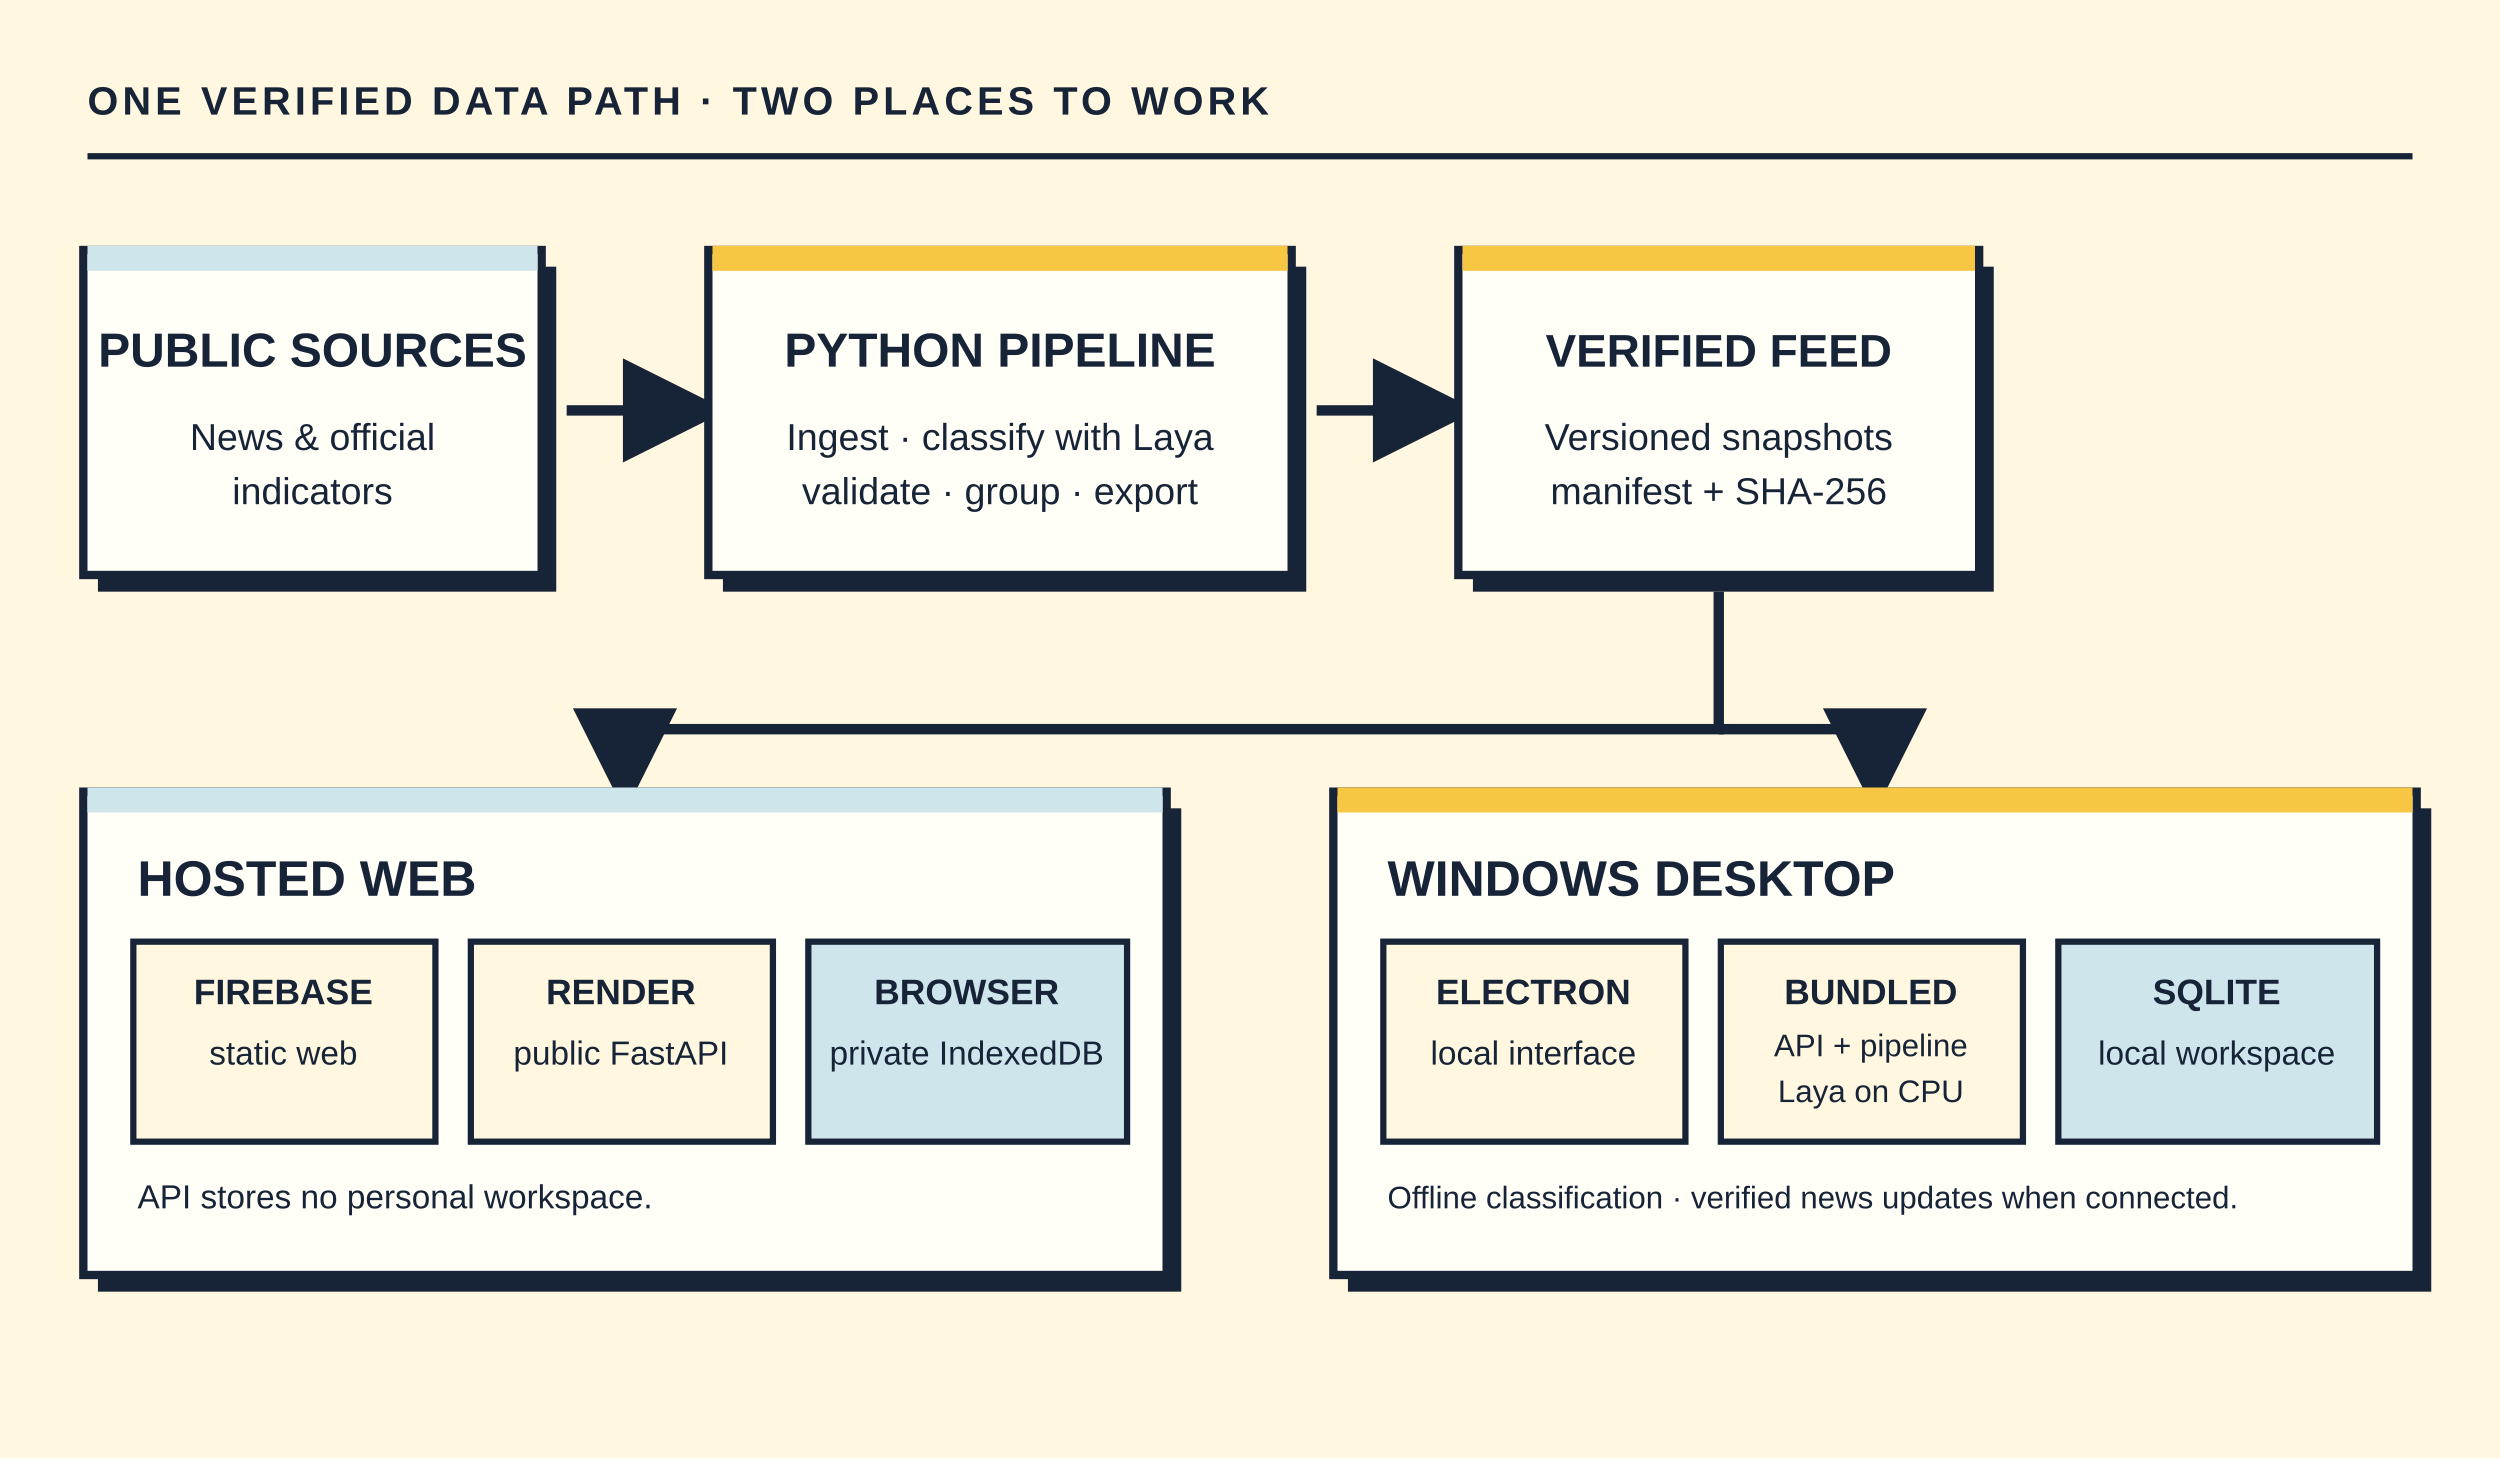
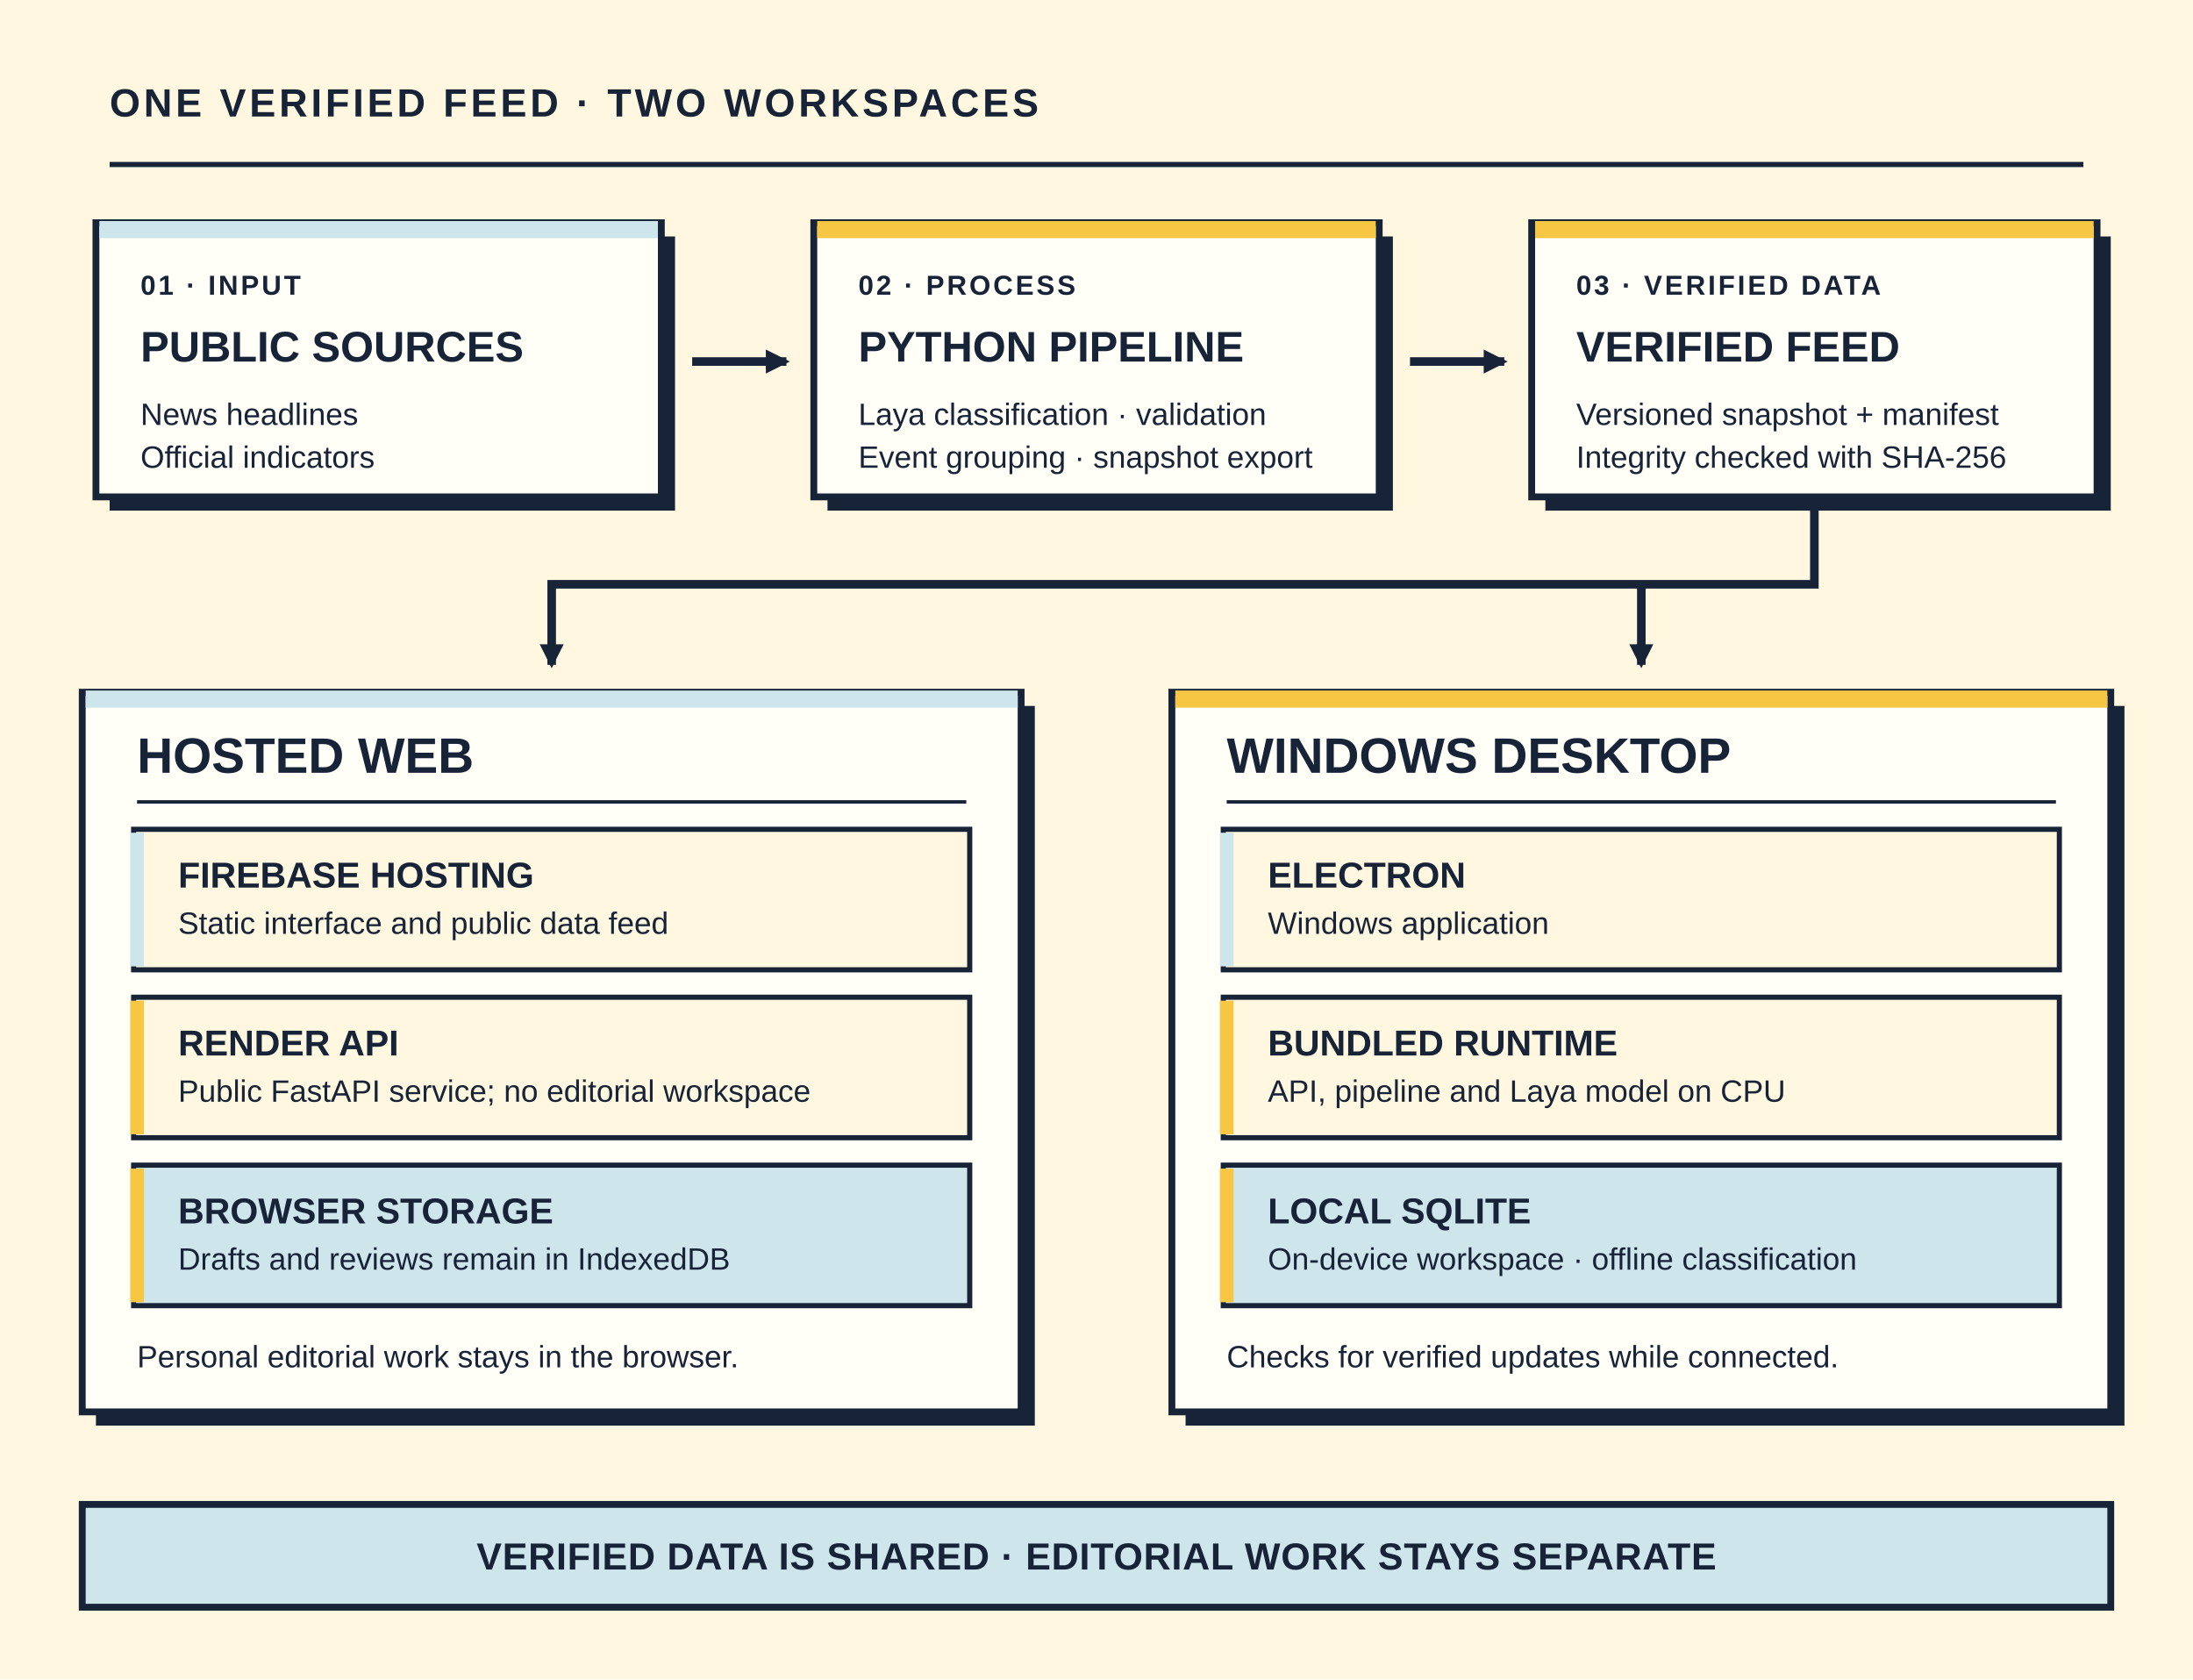
- <svg xmlns="http://www.w3.org/2000/svg" viewBox="0 0 1200 700" role="img" aria-labelledby="title desc">
+ <svg xmlns="http://www.w3.org/2000/svg" viewBox="0 0 1280 980" role="img" aria-labelledby="title desc">
  <defs>
-     <marker id="arrow" markerWidth="10" markerHeight="10" refX="8" refY="5" orient="auto">
-       <path d="M0 0 10 5 0 10Z" fill="#172337" />
+     <marker id="arrow" markerWidth="14" markerHeight="14" refX="12" refY="7" orient="auto" markerUnits="userSpaceOnUse">
+       <path d="M0 0 14 7 0 14Z" fill="#172337" />
    </marker>
  </defs>
-   <rect width="1200" height="700" fill="#FFF7DF" />
-   <text x="42" y="55" fill="#172337" font-family="Arial, sans-serif" font-size="19" font-weight="800" letter-spacing="2">ONE VERIFIED DATA PATH · TWO PLACES TO WORK</text>
-   <path d="M42 75H1158" stroke="#172337" stroke-width="3" />
-   <g font-family="Arial, sans-serif" fill="#172337">
+   <rect width="1280" height="980" fill="#FFF7DF" />
+   <text x="64" y="68" fill="#172337" font-family="Arial, Helvetica, sans-serif" font-size="23" font-weight="800" letter-spacing="2">ONE VERIFIED FEED · TWO WORKSPACES</text>
+   <path d="M64 96H1216" stroke="#172337" stroke-width="3" />
+   <g font-family="Arial, Helvetica, sans-serif" fill="#172337">
    <g>
-       <rect x="47" y="128" width="220" height="156" fill="#172337" />
-       <rect x="40" y="120" width="220" height="156" fill="#FFFEF7" stroke="#172337" stroke-width="4" />
-       <path d="M42 124H258" stroke="#CEE5EC" stroke-width="12" />
-       <text x="150" y="176" text-anchor="middle" font-size="23" font-weight="800">PUBLIC SOURCES</text>
-       <text x="150" y="216" text-anchor="middle" font-size="18">News &amp; official</text>
-       <text x="150" y="242" text-anchor="middle" font-size="18">indicators</text>
-     </g>
-     <path d="M272 197h67" fill="none" stroke="#172337" stroke-width="5" marker-end="url(#arrow)" />
-     <g>
-       <rect x="347" y="128" width="280" height="156" fill="#172337" />
-       <rect x="340" y="120" width="280" height="156" fill="#FFFEF7" stroke="#172337" stroke-width="4" />
-       <path d="M342 124H618" stroke="#F7C744" stroke-width="12" />
-       <text x="480" y="176" text-anchor="middle" font-size="23" font-weight="800">PYTHON PIPELINE</text>
-       <text x="480" y="216" text-anchor="middle" font-size="18">Ingest · classify with Laya</text>
-       <text x="480" y="242" text-anchor="middle" font-size="18">validate · group · export</text>
-     </g>
-     <path d="M632 197h67" fill="none" stroke="#172337" stroke-width="5" marker-end="url(#arrow)" />
-     <g>
-       <rect x="707" y="128" width="250" height="156" fill="#172337" />
-       <rect x="700" y="120" width="250" height="156" fill="#FFFEF7" stroke="#172337" stroke-width="4" />
-       <path d="M702 124H948" stroke="#F7C744" stroke-width="12" />
-       <text x="825" y="176" text-anchor="middle" font-size="22" font-weight="800">VERIFIED FEED</text>
-       <text x="825" y="216" text-anchor="middle" font-size="18">Versioned snapshots</text>
-       <text x="825" y="242" text-anchor="middle" font-size="18">manifest + SHA-256</text>
-     </g>
-     <path d="M825 284v66H300v30" fill="none" stroke="#172337" stroke-width="5" marker-end="url(#arrow)" />
-     <path d="M825 350h75v30" fill="none" stroke="#172337" stroke-width="5" marker-end="url(#arrow)" />
-     <g>
-       <rect x="47" y="388" width="520" height="232" fill="#172337" />
-       <rect x="40" y="380" width="520" height="232" fill="#FFFEF7" stroke="#172337" stroke-width="4" />
-       <path d="M42 384H558" stroke="#CEE5EC" stroke-width="12" />
-       <text x="66" y="430" font-size="24" font-weight="800">HOSTED WEB</text>
-       <g>
-         <rect x="64" y="452" width="145" height="96" fill="#FFF7DF" stroke="#172337" stroke-width="3" />
-         <text x="136" y="482" text-anchor="middle" font-size="17" font-weight="800">FIREBASE</text>
-         <text x="136" y="511" text-anchor="middle" font-size="16">static web</text>
-         <rect x="226" y="452" width="145" height="96" fill="#FFF7DF" stroke="#172337" stroke-width="3" />
-         <text x="298" y="482" text-anchor="middle" font-size="17" font-weight="800">RENDER</text>
-         <text x="298" y="511" text-anchor="middle" font-size="16">public FastAPI</text>
-         <rect x="388" y="452" width="153" height="96" fill="#CEE5EC" stroke="#172337" stroke-width="3" />
-         <text x="464" y="482" text-anchor="middle" font-size="17" font-weight="800">BROWSER</text>
-         <text x="464" y="511" text-anchor="middle" font-size="16">private IndexedDB</text>
-       </g>
-       <text x="66" y="580" font-size="16">API stores no personal workspace.</text>
+       <rect x="64" y="138" width="330" height="160" fill="#172337" />
+       <rect x="56" y="130" width="330" height="160" fill="#FFFEF7" stroke="#172337" stroke-width="4" />
+       <path d="M58 134H384" stroke="#CEE5EC" stroke-width="10" />
+       <text x="82" y="172" font-size="16" font-weight="800" letter-spacing="1.5">01 · INPUT</text>
+       <text x="82" y="211" font-size="25" font-weight="800">PUBLIC SOURCES</text>
+       <text x="82" y="248" font-size="18">News headlines</text>
+       <text x="82" y="273" font-size="18">Official indicators</text>
    </g>
    <g>
-       <rect x="647" y="388" width="520" height="232" fill="#172337" />
-       <rect x="640" y="380" width="520" height="232" fill="#FFFEF7" stroke="#172337" stroke-width="4" />
-       <path d="M642 384H1158" stroke="#F7C744" stroke-width="12" />
-       <text x="666" y="430" font-size="24" font-weight="800">WINDOWS DESKTOP</text>
+       <rect x="483" y="138" width="330" height="160" fill="#172337" />
+       <rect x="475" y="130" width="330" height="160" fill="#FFFEF7" stroke="#172337" stroke-width="4" />
+       <path d="M477 134H803" stroke="#F7C744" stroke-width="10" />
+       <text x="501" y="172" font-size="16" font-weight="800" letter-spacing="1.5">02 · PROCESS</text>
+       <text x="501" y="211" font-size="25" font-weight="800">PYTHON PIPELINE</text>
+       <text x="501" y="248" font-size="18">Laya classification · validation</text>
+       <text x="501" y="273" font-size="18">Event grouping · snapshot export</text>
+     </g>
+     <g>
+       <rect x="902" y="138" width="330" height="160" fill="#172337" />
+       <rect x="894" y="130" width="330" height="160" fill="#FFFEF7" stroke="#172337" stroke-width="4" />
+       <path d="M896 134H1222" stroke="#F7C744" stroke-width="10" />
+       <text x="920" y="172" font-size="16" font-weight="800" letter-spacing="1.5">03 · VERIFIED DATA</text>
+       <text x="920" y="211" font-size="25" font-weight="800">VERIFIED FEED</text>
+       <text x="920" y="248" font-size="18">Versioned snapshot + manifest</text>
+       <text x="920" y="273" font-size="18">Integrity checked with SHA-256</text>
+     </g>
+     <path d="M404 211H459" fill="none" stroke="#172337" stroke-width="5" marker-end="url(#arrow)" />
+     <path d="M823 211H878" fill="none" stroke="#172337" stroke-width="5" marker-end="url(#arrow)" />
+     <g fill="none" stroke="#172337" stroke-width="5">
+       <path d="M1059 290V341H322V388" marker-end="url(#arrow)" />
+       <path d="M958 341V388" marker-end="url(#arrow)" />
+     </g>
+     <g>
+       <rect x="56" y="412" width="548" height="420" fill="#172337" />
+       <rect x="48" y="404" width="548" height="420" fill="#FFFEF7" stroke="#172337" stroke-width="4" />
+       <path d="M50 408H594" stroke="#CEE5EC" stroke-width="10" />
+       <text x="80" y="451" font-size="29" font-weight="800">HOSTED WEB</text>
+       <path d="M80 468H564" stroke="#172337" stroke-width="2" />
      <g>
-         <rect x="664" y="452" width="145" height="96" fill="#FFF7DF" stroke="#172337" stroke-width="3" />
-         <text x="736" y="482" text-anchor="middle" font-size="17" font-weight="800">ELECTRON</text>
-         <text x="736" y="511" text-anchor="middle" font-size="16">local interface</text>
-         <rect x="826" y="452" width="145" height="96" fill="#FFF7DF" stroke="#172337" stroke-width="3" />
-         <text x="898" y="482" text-anchor="middle" font-size="17" font-weight="800">BUNDLED</text>
-         <text x="898" y="507" text-anchor="middle" font-size="15">API + pipeline</text>
-         <text x="898" y="529" text-anchor="middle" font-size="15">Laya on CPU</text>
-         <rect x="988" y="452" width="153" height="96" fill="#CEE5EC" stroke="#172337" stroke-width="3" />
-         <text x="1064" y="482" text-anchor="middle" font-size="17" font-weight="800">SQLITE</text>
-         <text x="1064" y="511" text-anchor="middle" font-size="16">local workspace</text>
+         <rect x="78" y="484" width="488" height="82" fill="#FFF7DF" stroke="#172337" stroke-width="3" />
+         <path d="M80 486V564" stroke="#CEE5EC" stroke-width="8" />
+         <text x="104" y="518" font-size="21" font-weight="800">FIREBASE HOSTING</text>
+         <text x="104" y="545" font-size="18">Static interface and public data feed</text>
      </g>
-       <text x="666" y="580" font-size="15">Offline classification · verified news updates when connected.</text>
+       <g>
+         <rect x="78" y="582" width="488" height="82" fill="#FFF7DF" stroke="#172337" stroke-width="3" />
+         <path d="M80 584V662" stroke="#F7C744" stroke-width="8" />
+         <text x="104" y="616" font-size="21" font-weight="800">RENDER API</text>
+         <text x="104" y="643" font-size="18">Public FastAPI service; no editorial workspace</text>
+       </g>
+       <g>
+         <rect x="78" y="680" width="488" height="82" fill="#CEE5EC" stroke="#172337" stroke-width="3" />
+         <path d="M80 682V760" stroke="#F7C744" stroke-width="8" />
+         <text x="104" y="714" font-size="21" font-weight="800">BROWSER STORAGE</text>
+         <text x="104" y="741" font-size="18">Drafts and reviews remain in IndexedDB</text>
+       </g>
+       <text x="80" y="798" font-size="18">Personal editorial work stays in the browser.</text>
+     </g>
+     <g>
+       <rect x="692" y="412" width="548" height="420" fill="#172337" />
+       <rect x="684" y="404" width="548" height="420" fill="#FFFEF7" stroke="#172337" stroke-width="4" />
+       <path d="M686 408H1230" stroke="#F7C744" stroke-width="10" />
+       <text x="716" y="451" font-size="29" font-weight="800">WINDOWS DESKTOP</text>
+       <path d="M716 468H1200" stroke="#172337" stroke-width="2" />
+       <g>
+         <rect x="714" y="484" width="488" height="82" fill="#FFF7DF" stroke="#172337" stroke-width="3" />
+         <path d="M716 486V564" stroke="#CEE5EC" stroke-width="8" />
+         <text x="740" y="518" font-size="21" font-weight="800">ELECTRON</text>
+         <text x="740" y="545" font-size="18">Windows application</text>
+       </g>
+       <g>
+         <rect x="714" y="582" width="488" height="82" fill="#FFF7DF" stroke="#172337" stroke-width="3" />
+         <path d="M716 584V662" stroke="#F7C744" stroke-width="8" />
+         <text x="740" y="616" font-size="21" font-weight="800">BUNDLED RUNTIME</text>
+         <text x="740" y="643" font-size="18">API, pipeline and Laya model on CPU</text>
+       </g>
+       <g>
+         <rect x="714" y="680" width="488" height="82" fill="#CEE5EC" stroke="#172337" stroke-width="3" />
+         <path d="M716 682V760" stroke="#F7C744" stroke-width="8" />
+         <text x="740" y="714" font-size="21" font-weight="800">LOCAL SQLITE</text>
+         <text x="740" y="741" font-size="18">On-device workspace · offline classification</text>
+       </g>
+       <text x="716" y="798" font-size="18">Checks for verified updates while connected.</text>
    </g>
  </g>
+   <path d="M48 878H1232V938H48Z" fill="#CEE5EC" stroke="#172337" stroke-width="4" />
+   <text x="640" y="916" text-anchor="middle" fill="#172337" font-family="Arial, Helvetica, sans-serif" font-size="22" font-weight="800" letter-spacing=".4">VERIFIED DATA IS SHARED · EDITORIAL WORK STAYS SEPARATE</text>
</svg>
